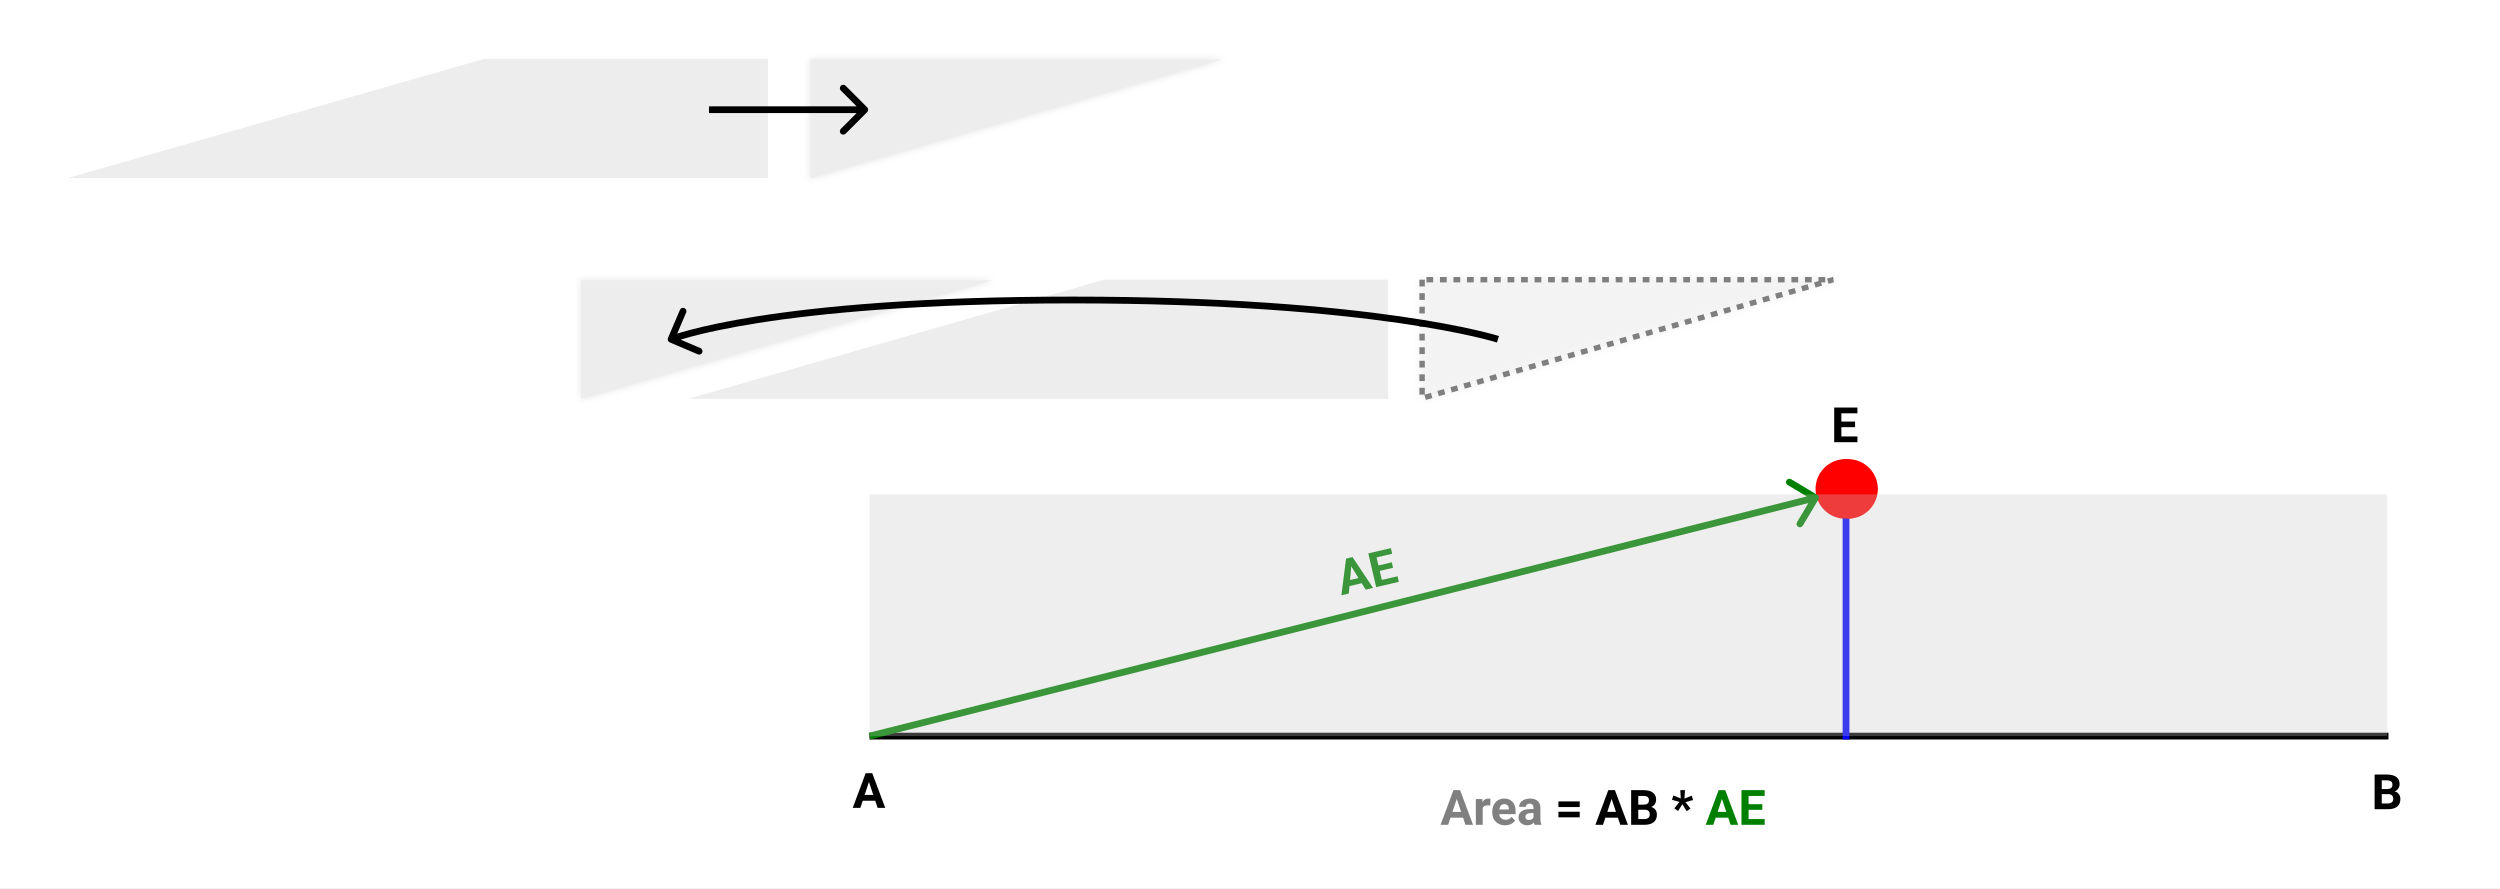
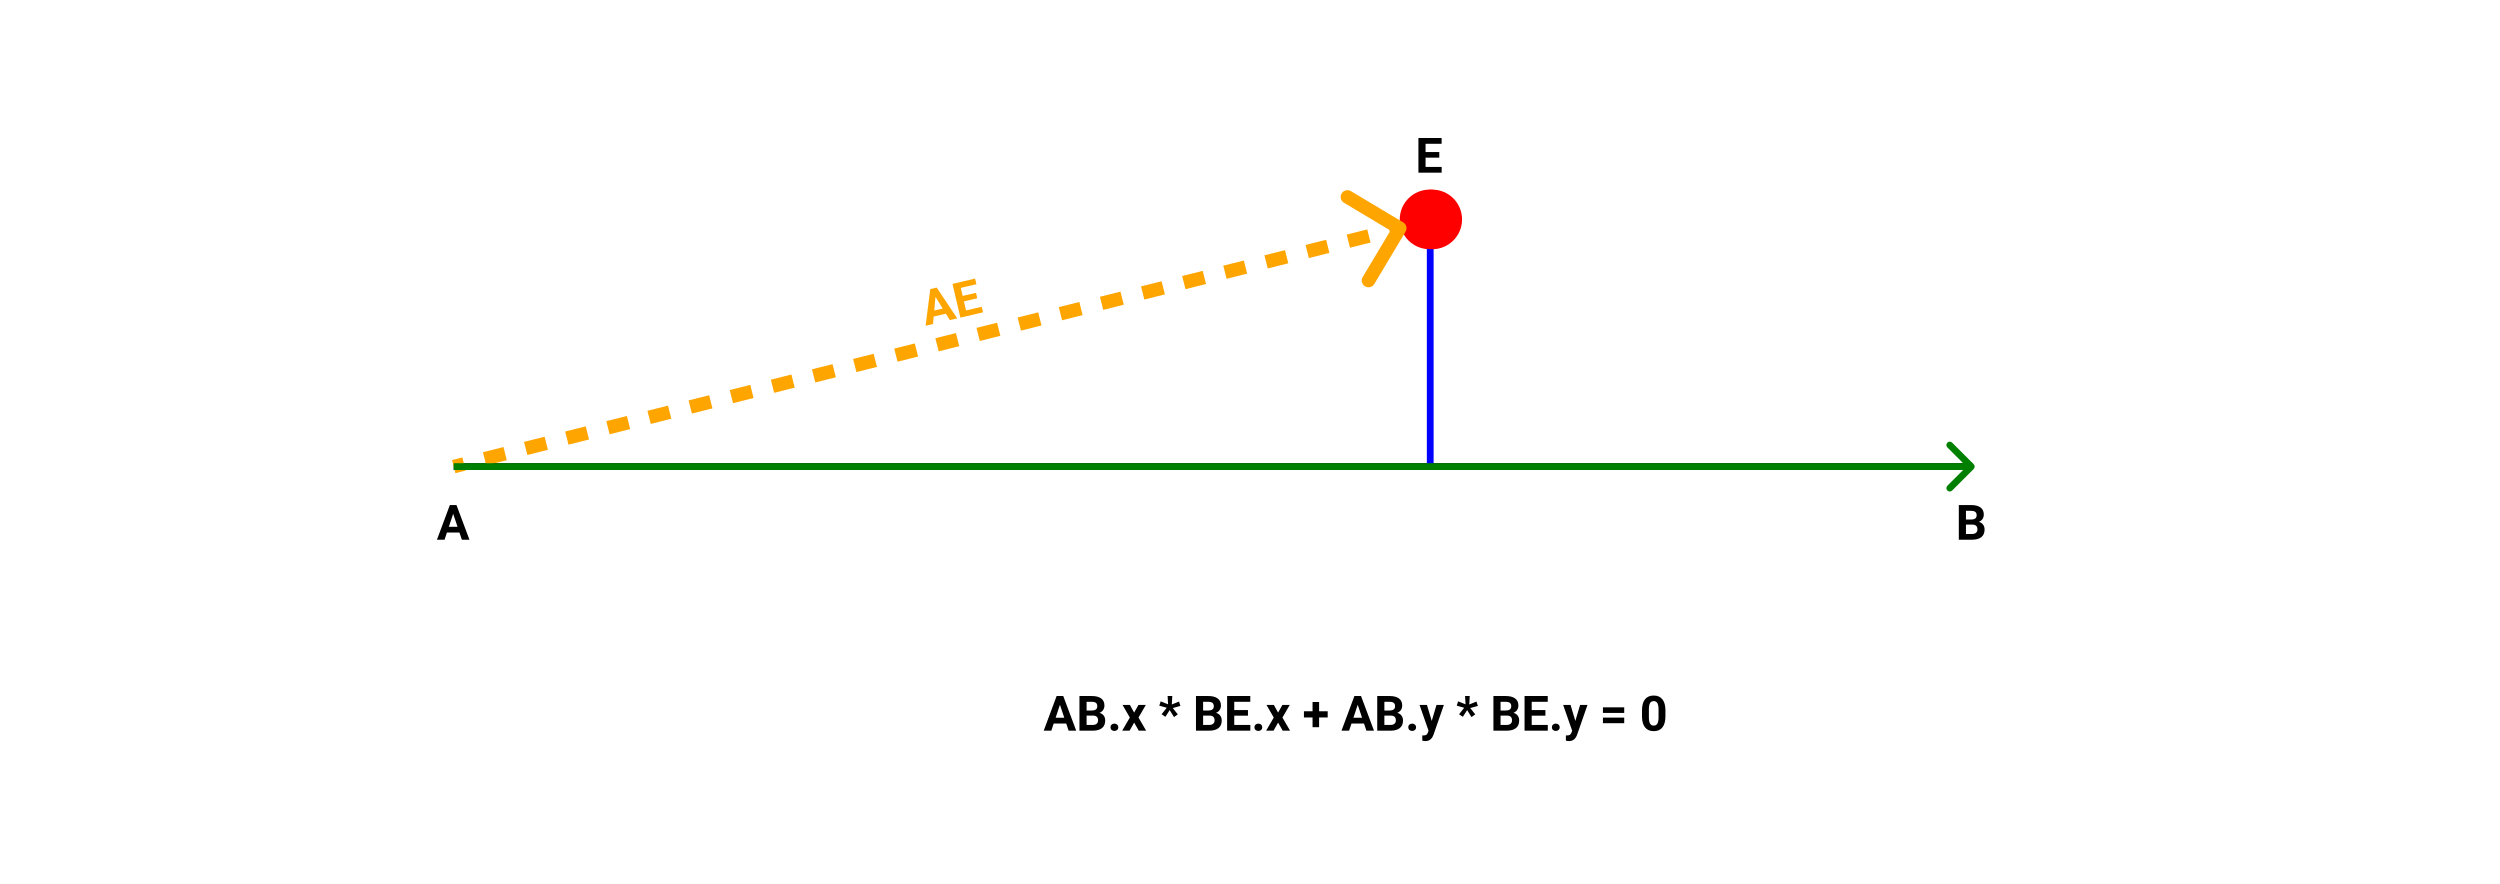
- <svg xmlns="http://www.w3.org/2000/svg" width="577" height="205" viewBox="0 0 577 205" fill="none">
-   <rect width="577" height="205" fill="white" />
-   <line x1="200.684" y1="169.892" x2="551.255" y2="169.892" stroke="black" stroke-width="1.563" />
-   <path d="M202.006 184.811H199.116L198.567 186.459H196.814L199.792 178.459H201.32L204.314 186.459H202.561L202.006 184.811ZM199.561 183.475H201.561L200.556 180.481L199.561 183.475Z" fill="black" />
-   <path d="M428.151 98.591H424.986V100.734H428.7V102.059H423.337V94.058H428.689V95.393H424.986V97.3H428.151V98.591Z" fill="black" />
-   <path d="M548.062 186.77V178.769H550.864C551.835 178.769 552.571 178.956 553.073 179.33C553.575 179.7 553.826 180.244 553.826 180.962C553.826 181.354 553.725 181.7 553.524 182C553.322 182.297 553.042 182.515 552.683 182.654C553.093 182.757 553.416 182.963 553.65 183.275C553.888 183.586 554.007 183.967 554.007 184.418C554.007 185.187 553.762 185.769 553.271 186.165C552.78 186.561 552.08 186.762 551.172 186.77H548.062ZM549.71 183.286V185.445H551.123C551.511 185.445 551.813 185.354 552.029 185.171C552.249 184.984 552.359 184.727 552.359 184.401C552.359 183.669 551.98 183.297 551.221 183.286H549.71ZM549.71 182.121H550.93C551.762 182.106 552.178 181.775 552.178 181.126C552.178 180.764 552.071 180.504 551.859 180.346C551.65 180.185 551.319 180.104 550.864 180.104H549.71V182.121Z" fill="black" />
-   <circle cx="425.906" cy="112.846" r="6.877" fill="#FF0000" />
-   <line x1="426.063" y1="112.846" x2="426.063" y2="170.675" stroke="#0000FF" stroke-width="1.563" />
-   <circle cx="426.531" cy="112.846" r="6.877" fill="#FF0000" />
-   <path d="M419.7 115.279C419.921 114.909 419.8 114.429 419.43 114.208L413.392 110.6C413.021 110.379 412.542 110.5 412.32 110.87C412.099 111.241 412.22 111.72 412.59 111.942L417.957 115.148L414.75 120.515C414.529 120.886 414.65 121.366 415.02 121.587C415.391 121.808 415.871 121.687 416.092 121.317L419.7 115.279ZM200.875 170.652L419.22 115.636L418.838 114.121L200.493 169.137L200.875 170.652Z" fill="#008000" />
-   <path d="M314.274 134.605L311.46 135.264L311.301 136.995L309.594 137.394L310.67 128.925L312.158 128.577L316.897 135.685L315.19 136.084L314.274 134.605ZM311.589 133.863L313.537 133.407L311.875 130.72L311.589 133.863ZM321.521 131.041L318.439 131.763L318.928 133.849L322.545 133.003L322.846 134.292L317.625 135.514L315.801 127.724L321.012 126.505L321.316 127.805L317.71 128.649L318.145 130.505L321.227 129.784L321.521 131.041Z" fill="#008000" />
-   <rect x="200.684" y="114.096" width="350.259" height="55.798" fill="#C4C4C4" fill-opacity="0.3" />
-   <path d="M337.672 188.717H334.782L334.233 190.365H332.48L335.458 182.365H336.986L339.98 190.365H338.227L337.672 188.717ZM335.227 187.382H337.227L336.222 184.387L335.227 187.382ZM343.964 185.909C343.748 185.88 343.557 185.865 343.392 185.865C342.792 185.865 342.398 186.068 342.211 186.475V190.365H340.623V184.42H342.123L342.167 185.129C342.486 184.583 342.927 184.31 343.491 184.31C343.667 184.31 343.832 184.334 343.986 184.381L343.964 185.909ZM347.36 190.475C346.488 190.475 345.777 190.208 345.228 189.673C344.682 189.138 344.409 188.426 344.409 187.535V187.382C344.409 186.784 344.524 186.251 344.755 185.783C344.986 185.31 345.312 184.947 345.733 184.695C346.158 184.438 346.642 184.31 347.184 184.31C347.997 184.31 348.636 184.566 349.102 185.079C349.57 185.592 349.805 186.319 349.805 187.261V187.909H346.019C346.07 188.297 346.224 188.609 346.481 188.843C346.741 189.078 347.068 189.195 347.464 189.195C348.076 189.195 348.554 188.973 348.898 188.53L349.679 189.404C349.44 189.741 349.118 190.004 348.711 190.195C348.305 190.382 347.854 190.475 347.36 190.475ZM347.178 185.596C346.863 185.596 346.607 185.702 346.409 185.914C346.215 186.127 346.09 186.431 346.035 186.827H348.244V186.7C348.237 186.349 348.142 186.077 347.959 185.887C347.775 185.693 347.515 185.596 347.178 185.596ZM354.157 190.365C354.083 190.222 354.03 190.045 353.997 189.832C353.613 190.261 353.113 190.475 352.497 190.475C351.915 190.475 351.431 190.307 351.047 189.97C350.666 189.633 350.475 189.208 350.475 188.695C350.475 188.065 350.708 187.581 351.173 187.244C351.642 186.907 352.318 186.737 353.201 186.733H353.931V186.393C353.931 186.118 353.86 185.898 353.717 185.733C353.578 185.568 353.356 185.486 353.052 185.486C352.785 185.486 352.574 185.55 352.42 185.678C352.27 185.806 352.195 185.982 352.195 186.206H350.607C350.607 185.861 350.713 185.543 350.926 185.25C351.138 184.957 351.439 184.728 351.827 184.563C352.215 184.394 352.651 184.31 353.135 184.31C353.867 184.31 354.448 184.495 354.877 184.865C355.309 185.231 355.525 185.748 355.525 186.414V188.992C355.529 189.556 355.607 189.982 355.761 190.272V190.365H354.157ZM352.843 189.261C353.078 189.261 353.294 189.21 353.492 189.107C353.69 189.001 353.836 188.86 353.931 188.684V187.662H353.338C352.543 187.662 352.12 187.937 352.069 188.486L352.063 188.579C352.063 188.777 352.133 188.94 352.272 189.068C352.411 189.197 352.602 189.261 352.843 189.261Z" fill="#808080" />
-   <path d="M364.597 186.266H359.684V184.969H364.597V186.266ZM364.597 188.645H359.684V187.349H364.597V188.645ZM373.41 188.717H370.52L369.971 190.365H368.218L371.196 182.365H372.724L375.718 190.365H373.965L373.41 188.717ZM370.965 187.382H372.965L371.96 184.387L370.965 187.382ZM376.466 190.365V182.365H379.268C380.239 182.365 380.975 182.552 381.477 182.925C381.979 183.295 382.23 183.839 382.23 184.557C382.23 184.949 382.129 185.295 381.927 185.596C381.726 185.892 381.446 186.11 381.087 186.25C381.497 186.352 381.819 186.559 382.054 186.871C382.292 187.182 382.411 187.563 382.411 188.013C382.411 188.783 382.165 189.365 381.675 189.761C381.184 190.156 380.484 190.358 379.576 190.365H376.466ZM378.114 186.882V189.041H379.526C379.914 189.041 380.217 188.949 380.433 188.766C380.653 188.579 380.762 188.323 380.762 187.997C380.762 187.264 380.383 186.893 379.625 186.882H378.114ZM378.114 185.717H379.334C380.165 185.702 380.581 185.37 380.581 184.722C380.581 184.359 380.475 184.099 380.262 183.942C380.054 183.781 379.722 183.7 379.268 183.7H378.114V185.717ZM387.614 185.079L385.889 184.59L386.213 183.596L387.922 184.283L387.812 182.365H388.889L388.779 184.321L390.444 183.645L390.768 184.651L389.01 185.14L390.164 186.601L389.29 187.222L388.29 185.618L387.301 187.167L386.428 186.574L387.614 185.079Z" fill="black" />
-   <path d="M398.873 188.717H395.983L395.433 190.365H393.681L396.659 182.365H398.186L401.181 190.365H399.428L398.873 188.717ZM396.428 187.382H398.428L397.423 184.387L396.428 187.382ZM406.742 186.898H403.577V189.041H407.291V190.365H401.928V182.365H407.28V183.7H403.577V185.607H406.742V186.898Z" fill="#008000" />
-   <path d="M177.239 41.108H15.629L111.684 13.6H177.239V41.108Z" fill="#EDEDED" />
-   <path d="M320.407 92.059H158.797L254.852 64.551H320.407V92.059Z" fill="#EDEDED" />
-   <g filter="url(#filter0_d)">
-     <path d="M187.086 13.754V41.106L281.957 13.754H187.086Z" fill="#EDEDED" />
-   </g>
-   <g opacity="0.5" filter="url(#filter1_d)">
-     <path d="M328.221 64.551V91.903L423.092 64.551H328.221Z" fill="#EDEDED" fill-opacity="0.5" />
-     <path d="M328.221 64.551V91.903L423.092 64.551H328.221Z" stroke="black" stroke-width="1.25" stroke-dasharray="1.56 1.56" />
-   </g>
-   <g filter="url(#filter2_d)">
-     <path d="M134.102 64.707V92.059L228.973 64.707H134.102Z" fill="#EDEDED" />
-   </g>
-   <path d="M200.143 25.873C200.448 25.568 200.448 25.073 200.143 24.768L195.17 19.794C194.865 19.489 194.37 19.489 194.065 19.794C193.76 20.1 193.76 20.594 194.065 20.9L198.485 25.32L194.065 29.741C193.76 30.046 193.76 30.541 194.065 30.846C194.37 31.151 194.865 31.151 195.17 30.846L200.143 25.873ZM163.643 26.102H199.591V24.539H163.643V26.102Z" fill="black" />
-   <path d="M154.17 77.999C154.001 78.396 154.186 78.855 154.583 79.024L161.055 81.779C161.452 81.948 161.911 81.763 162.08 81.366C162.249 80.969 162.064 80.51 161.667 80.341L155.915 77.892L158.364 72.14C158.533 71.743 158.348 71.284 157.951 71.114C157.554 70.945 157.095 71.13 156.926 71.527L154.17 77.999ZM345.727 78.305C345.966 77.561 345.966 77.561 345.965 77.561C345.965 77.561 345.964 77.56 345.964 77.56C345.963 77.56 345.961 77.559 345.959 77.558C345.955 77.557 345.949 77.555 345.941 77.553C345.926 77.548 345.904 77.541 345.875 77.532C345.817 77.514 345.731 77.488 345.616 77.454C345.388 77.386 345.046 77.287 344.587 77.161C343.67 76.91 342.286 76.554 340.409 76.126C336.655 75.272 330.927 74.135 323.009 72.999C307.173 70.727 282.578 68.458 247.495 68.458V70.021C282.51 70.021 307.031 72.285 322.787 74.546C330.664 75.676 336.351 76.805 340.062 77.65C341.918 78.073 343.279 78.424 344.175 78.669C344.622 78.791 344.953 78.887 345.171 78.952C345.279 78.984 345.36 79.009 345.412 79.025C345.439 79.033 345.458 79.039 345.47 79.043C345.477 79.045 345.481 79.047 345.484 79.047C345.485 79.048 345.486 79.048 345.487 79.048C345.487 79.049 345.487 79.049 345.487 79.049C345.487 79.049 345.487 79.049 345.727 78.305ZM247.495 68.458C212.413 68.458 189.22 70.726 174.784 73C167.565 74.137 162.535 75.275 159.301 76.133C157.684 76.562 156.517 76.92 155.749 77.173C155.365 77.299 155.081 77.4 154.891 77.469C154.797 77.503 154.725 77.53 154.676 77.549C154.652 77.558 154.633 77.566 154.62 77.571C154.614 77.573 154.608 77.575 154.605 77.577C154.603 77.578 154.601 77.578 154.6 77.579C154.599 77.579 154.599 77.579 154.599 77.579C154.598 77.58 154.598 77.58 154.889 78.305C155.181 79.03 155.181 79.03 155.181 79.03C155.181 79.03 155.181 79.03 155.181 79.03C155.181 79.03 155.182 79.029 155.183 79.029C155.184 79.028 155.187 79.027 155.192 79.025C155.201 79.022 155.216 79.016 155.236 79.008C155.277 78.993 155.34 78.969 155.427 78.937C155.601 78.874 155.87 78.779 156.238 78.657C156.975 78.415 158.113 78.065 159.702 77.644C162.879 76.801 167.856 75.673 175.027 74.544C189.368 72.285 212.478 70.021 247.495 70.021V68.458Z" fill="black" />
-   <defs>
-     <filter id="filter0_d" x="185.523" y="12.191" width="97.997" height="30.478" filterUnits="userSpaceOnUse" color-interpolation-filters="sRGB">
-       <feFlood flood-opacity="0" result="BackgroundImageFix" />
-       <feColorMatrix in="SourceAlpha" type="matrix" values="0 0 0 0 0 0 0 0 0 0 0 0 0 0 0 0 0 0 127 0" />
-       <feOffset />
-       <feGaussianBlur stdDeviation="0.781" />
-       <feColorMatrix type="matrix" values="0 0 0 0 0 0 0 0 0 0 0 0 0 0 0 0 0 0 0.1 0" />
-       <feBlend mode="normal" in2="BackgroundImageFix" result="effect1_dropShadow" />
-       <feBlend mode="normal" in="SourceGraphic" in2="effect1_dropShadow" result="shape" />
-     </filter>
-     <filter id="filter1_d" x="326.033" y="62.363" width="98.796" height="31.934" filterUnits="userSpaceOnUse" color-interpolation-filters="sRGB">
-       <feFlood flood-opacity="0" result="BackgroundImageFix" />
-       <feColorMatrix in="SourceAlpha" type="matrix" values="0 0 0 0 0 0 0 0 0 0 0 0 0 0 0 0 0 0 127 0" />
-       <feOffset />
-       <feGaussianBlur stdDeviation="0.781" />
-       <feColorMatrix type="matrix" values="0 0 0 0 0 0 0 0 0 0 0 0 0 0 0 0 0 0 0.1 0" />
-       <feBlend mode="normal" in2="BackgroundImageFix" result="effect1_dropShadow" />
-       <feBlend mode="normal" in="SourceGraphic" in2="effect1_dropShadow" result="shape" />
-     </filter>
-     <filter id="filter2_d" x="132.539" y="63.144" width="97.997" height="30.478" filterUnits="userSpaceOnUse" color-interpolation-filters="sRGB">
-       <feFlood flood-opacity="0" result="BackgroundImageFix" />
-       <feColorMatrix in="SourceAlpha" type="matrix" values="0 0 0 0 0 0 0 0 0 0 0 0 0 0 0 0 0 0 127 0" />
-       <feOffset />
-       <feGaussianBlur stdDeviation="0.781" />
-       <feColorMatrix type="matrix" values="0 0 0 0 0 0 0 0 0 0 0 0 0 0 0 0 0 0 0.1 0" />
-       <feBlend mode="normal" in2="BackgroundImageFix" result="effect1_dropShadow" />
-       <feBlend mode="normal" in="SourceGraphic" in2="effect1_dropShadow" result="shape" />
-     </filter>
-   </defs>
+ <svg xmlns="http://www.w3.org/2000/svg" width="577" height="204" viewBox="0 0 577 204" fill="none">
+   <rect width="577" height="204" fill="white" />
+   <line x1="104.719" y1="107.687" x2="455.29" y2="107.687" stroke="black" stroke-width="1.563" />
+   <path d="M106.042 122.916H103.151L102.602 124.564H100.849L103.827 116.564H105.355L108.349 124.564H106.597L106.042 122.916ZM103.596 121.581H105.596L104.591 118.586L103.596 121.581Z" fill="black" />
+   <path d="M332.186 36.384H329.021V38.527H332.735V39.852H327.373V31.851H332.724V33.186H329.021V35.093H332.186V36.384Z" fill="black" />
+   <path d="M452.095 124.564V116.564H454.898C455.868 116.564 456.605 116.751 457.106 117.125C457.608 117.495 457.859 118.038 457.859 118.756C457.859 119.148 457.758 119.495 457.557 119.795C457.356 120.092 457.075 120.31 456.716 120.449C457.127 120.551 457.449 120.758 457.683 121.07C457.921 121.381 458.041 121.762 458.041 122.213C458.041 122.982 457.795 123.564 457.304 123.96C456.813 124.356 456.114 124.557 455.205 124.564H452.095ZM453.744 121.081V123.24H455.156C455.544 123.24 455.846 123.149 456.062 122.965C456.282 122.779 456.392 122.522 456.392 122.196C456.392 121.464 456.013 121.092 455.255 121.081H453.744ZM453.744 119.916H454.963C455.795 119.901 456.211 119.57 456.211 118.921C456.211 118.559 456.105 118.299 455.892 118.141C455.683 117.98 455.352 117.899 454.898 117.899H453.744V119.916Z" fill="black" />
+   <circle cx="329.941" cy="50.641" r="6.877" fill="#FF0000" />
+   <line x1="330.096" y1="50.641" x2="330.096" y2="108.47" stroke="#0000FF" stroke-width="1.563" />
+   <circle cx="330.565" cy="50.641" r="6.877" fill="#FF0000" />
+   <path d="M323.735 53.072C323.956 52.702 323.835 52.222 323.465 52.001L317.427 48.393C317.057 48.172 316.577 48.293 316.355 48.663C316.134 49.034 316.255 49.514 316.625 49.735L321.992 52.941L318.786 58.308C318.564 58.679 318.685 59.159 319.056 59.38C319.426 59.601 319.906 59.48 320.127 59.11L323.735 53.072ZM104.91 108.445L107.283 107.847L106.901 106.332L104.528 106.93L104.91 108.445ZM112.03 106.651L116.776 105.455L116.394 103.94L111.648 105.136L112.03 106.651ZM121.523 104.259L126.27 103.063L125.888 101.548L121.141 102.744L121.523 104.259ZM131.016 101.867L135.763 100.671L135.381 99.156L130.634 100.352L131.016 101.867ZM140.509 99.475L145.256 98.279L144.874 96.764L140.128 97.96L140.509 99.475ZM150.003 97.083L154.749 95.887L154.367 94.372L149.621 95.568L150.003 97.083ZM159.496 94.691L164.243 93.495L163.861 91.98L159.114 93.176L159.496 94.691ZM168.989 92.299L173.736 91.103L173.354 89.588L168.607 90.784L168.989 92.299ZM178.483 89.907L183.229 88.711L182.847 87.196L178.101 88.392L178.483 89.907ZM187.976 87.515L192.722 86.319L192.341 84.804L187.594 86L187.976 87.515ZM197.469 85.123L202.216 83.927L201.834 82.412L197.087 83.608L197.469 85.123ZM206.962 82.731L211.709 81.535L211.327 80.02L206.58 81.216L206.962 82.731ZM216.456 80.339L221.202 79.143L220.82 77.628L216.074 78.824L216.456 80.339ZM225.949 77.947L230.695 76.751L230.314 75.236L225.567 76.432L225.949 77.947ZM235.442 75.555L240.189 74.359L239.807 72.844L235.06 74.04L235.442 75.555ZM244.935 73.163L249.682 71.967L249.3 70.452L244.553 71.648L244.935 73.163ZM254.429 70.771L259.175 69.575L258.793 68.06L254.047 69.256L254.429 70.771ZM263.922 68.379L268.668 67.183L268.287 65.668L263.54 66.864L263.922 68.379ZM273.415 65.987L278.162 64.791L277.78 63.276L273.033 64.472L273.415 65.987ZM282.908 63.595L287.655 62.399L287.273 60.884L282.527 62.08L282.908 63.595ZM292.402 61.203L297.148 60.007L296.766 58.492L292.02 59.688L292.402 61.203ZM301.895 58.811L306.642 57.615L306.26 56.1L301.513 57.296L301.895 58.811ZM311.388 56.419L316.135 55.223L315.753 53.708L311.006 54.904L311.388 56.419ZM320.881 54.027L323.255 53.429L322.873 51.914L320.5 52.512L320.881 54.027ZM324.406 53.473C324.848 52.732 324.607 51.772 323.866 51.33L311.79 44.115C311.049 43.672 310.09 43.914 309.647 44.655C309.204 45.396 309.446 46.355 310.187 46.798L320.921 53.212L314.507 63.945C314.065 64.686 314.306 65.646 315.047 66.088C315.788 66.531 316.748 66.29 317.191 65.549L324.406 53.473ZM105.101 109.203L107.474 108.605L106.71 105.574L104.337 106.172L105.101 109.203ZM112.221 107.409L116.967 106.213L116.203 103.182L111.457 104.378L112.221 107.409ZM121.714 105.017L126.46 103.821L125.697 100.79L120.95 101.986L121.714 105.017ZM131.207 102.625L135.954 101.429L135.19 98.398L130.443 99.594L131.207 102.625ZM140.7 100.233L145.447 99.037L144.683 96.006L139.937 97.202L140.7 100.233ZM150.194 97.841L154.94 96.645L154.177 93.614L149.43 94.81L150.194 97.841ZM159.687 95.449L164.434 94.253L163.67 91.222L158.923 92.418L159.687 95.449ZM169.18 93.057L173.927 91.861L173.163 88.83L168.416 90.026L169.18 93.057ZM178.673 90.665L183.42 89.469L182.656 86.438L177.91 87.634L178.673 90.665ZM188.167 88.273L192.913 87.077L192.15 84.046L187.403 85.242L188.167 88.273ZM197.66 85.881L202.407 84.685L201.643 81.654L196.896 82.85L197.66 85.881ZM207.153 83.489L211.9 82.293L211.136 79.262L206.389 80.458L207.153 83.489ZM216.646 81.097L221.393 79.901L220.629 76.87L215.883 78.066L216.646 81.097ZM226.14 78.705L230.886 77.509L230.123 74.478L225.376 75.674L226.14 78.705ZM235.633 76.313L240.38 75.117L239.616 72.086L234.869 73.282L235.633 76.313ZM245.126 73.921L249.873 72.725L249.109 69.694L244.363 70.89L245.126 73.921ZM254.62 71.529L259.366 70.333L258.602 67.302L253.856 68.498L254.62 71.529ZM264.113 69.137L268.859 67.941L268.096 64.91L263.349 66.106L264.113 69.137ZM273.606 66.745L278.353 65.549L277.589 62.518L272.842 63.714L273.606 66.745ZM283.099 64.353L287.846 63.157L287.082 60.126L282.336 61.322L283.099 64.353ZM292.593 61.961L297.339 60.765L296.575 57.734L291.829 58.93L292.593 61.961ZM302.086 59.569L306.832 58.373L306.069 55.342L301.322 56.538L302.086 59.569ZM311.579 57.177L316.326 55.981L315.562 52.95L310.815 54.146L311.579 57.177ZM321.072 54.785L323.446 54.187L322.682 51.156L320.309 51.754L321.072 54.785Z" fill="#FFA500" />
+   <path d="M218.309 72.4L215.495 73.059L215.336 74.79L213.629 75.189L214.705 66.72L216.193 66.372L220.932 73.48L219.225 73.879L218.309 72.4ZM215.624 71.658L217.572 71.202L215.91 68.515L215.624 71.658ZM225.556 68.836L222.475 69.558L222.963 71.644L226.58 70.797L226.881 72.087L221.66 73.309L219.836 65.519L225.047 64.299L225.352 65.6L221.746 66.444L222.18 68.3L225.262 67.579L225.556 68.836Z" fill="#FFA500" />
+   <path d="M455.53 108.24C455.835 107.935 455.835 107.44 455.53 107.135L450.557 102.162C450.252 101.856 449.757 101.856 449.452 102.162C449.146 102.467 449.146 102.962 449.452 103.267L453.872 107.688L449.452 112.108C449.146 112.413 449.146 112.908 449.452 113.213C449.757 113.519 450.252 113.519 450.557 113.213L455.53 108.24ZM104.719 108.469H454.978V106.906H104.719V108.469Z" fill="#008000" />
+   <path d="M246.083 166.992H243.192L242.643 168.641H240.89L243.868 160.64H245.396L248.39 168.641H246.638L246.083 166.992ZM243.637 165.657H245.638L244.632 162.662L243.637 165.657ZM249.138 168.641V160.64H251.94C252.911 160.64 253.647 160.827 254.149 161.201C254.651 161.571 254.902 162.115 254.902 162.833C254.902 163.225 254.801 163.571 254.599 163.871C254.398 164.168 254.118 164.386 253.759 164.525C254.169 164.628 254.491 164.835 254.726 165.146C254.964 165.457 255.083 165.838 255.083 166.289C255.083 167.058 254.838 167.641 254.347 168.036C253.856 168.432 253.156 168.633 252.248 168.641H249.138ZM250.786 165.157V167.316H252.198C252.587 167.316 252.889 167.225 253.105 167.042C253.325 166.855 253.435 166.598 253.435 166.272C253.435 165.54 253.055 165.168 252.297 165.157H250.786ZM250.786 163.992H252.006C252.837 163.977 253.253 163.646 253.253 162.997C253.253 162.635 253.147 162.375 252.935 162.217C252.726 162.056 252.394 161.975 251.94 161.975H250.786V163.992ZM256.303 167.86C256.303 167.608 256.387 167.402 256.556 167.245C256.728 167.087 256.942 167.009 257.199 167.009C257.459 167.009 257.673 167.087 257.841 167.245C258.014 167.402 258.1 167.608 258.1 167.86C258.1 168.109 258.015 168.313 257.847 168.47C257.678 168.624 257.462 168.701 257.199 168.701C256.938 168.701 256.724 168.624 256.556 168.47C256.387 168.313 256.303 168.109 256.303 167.86ZM261.759 164.47L262.759 162.695H264.457L262.765 165.608L264.529 168.641H262.825L261.765 166.772L260.71 168.641H259.001L260.765 165.608L259.078 162.695H260.781L261.759 164.47ZM269.287 163.355L267.562 162.866L267.886 161.871L269.595 162.558L269.485 160.64H270.562L270.452 162.596L272.117 161.921L272.441 162.926L270.683 163.415L271.837 164.877L270.963 165.498L269.963 163.893L268.974 165.443L268.1 164.849L269.287 163.355ZM276.029 168.641V160.64H278.831C279.802 160.64 280.538 160.827 281.04 161.201C281.542 161.571 281.793 162.115 281.793 162.833C281.793 163.225 281.692 163.571 281.491 163.871C281.289 164.168 281.009 164.386 280.65 164.525C281.06 164.628 281.383 164.835 281.617 165.146C281.855 165.457 281.974 165.838 281.974 166.289C281.974 167.058 281.729 167.641 281.238 168.036C280.747 168.432 280.048 168.633 279.139 168.641H276.029ZM277.678 165.157V167.316H279.09C279.478 167.316 279.78 167.225 279.996 167.042C280.216 166.855 280.326 166.598 280.326 166.272C280.326 165.54 279.947 165.168 279.189 165.157H277.678ZM277.678 163.992H278.897C279.729 163.977 280.145 163.646 280.145 162.997C280.145 162.635 280.038 162.375 279.826 162.217C279.617 162.056 279.286 161.975 278.831 161.975H277.678V163.992ZM288.03 165.173H284.865V167.316H288.579V168.641H283.216V160.64H288.568V161.975H284.865V163.882H288.03V165.173ZM289.524 167.86C289.524 167.608 289.609 167.402 289.777 167.245C289.949 167.087 290.163 167.009 290.42 167.009C290.68 167.009 290.894 167.087 291.063 167.245C291.235 167.402 291.321 167.608 291.321 167.86C291.321 168.109 291.237 168.313 291.068 168.47C290.9 168.624 290.684 168.701 290.42 168.701C290.16 168.701 289.946 168.624 289.777 168.47C289.609 168.313 289.524 168.109 289.524 167.86ZM294.981 164.47L295.981 162.695H297.678L295.986 165.608L297.75 168.641H296.047L294.986 166.772L293.931 168.641H292.222L293.986 165.608L292.299 162.695H294.002L294.981 164.47ZM304.448 164.162H306.432V165.597H304.448V167.838H302.937V165.597H300.948V164.162H302.937V162.014H304.448V164.162ZM314.811 166.992H311.921L311.371 168.641H309.619L312.597 160.64H314.124L317.119 168.641H315.366L314.811 166.992ZM312.366 165.657H314.366L313.361 162.662L312.366 165.657ZM317.866 168.641V160.64H320.669C321.639 160.64 322.376 160.827 322.878 161.201C323.379 161.571 323.63 162.115 323.63 162.833C323.63 163.225 323.53 163.571 323.328 163.871C323.127 164.168 322.846 164.386 322.487 164.525C322.898 164.628 323.22 164.835 323.454 165.146C323.693 165.457 323.812 165.838 323.812 166.289C323.812 167.058 323.566 167.641 323.075 168.036C322.584 168.432 321.885 168.633 320.976 168.641H317.866ZM319.515 165.157V167.316H320.927C321.315 167.316 321.617 167.225 321.834 167.042C322.053 166.855 322.163 166.598 322.163 166.272C322.163 165.54 321.784 165.168 321.026 165.157H319.515ZM319.515 163.992H320.735C321.566 163.977 321.982 163.646 321.982 162.997C321.982 162.635 321.876 162.375 321.663 162.217C321.454 162.056 321.123 161.975 320.669 161.975H319.515V163.992ZM325.031 167.86C325.031 167.608 325.116 167.402 325.284 167.245C325.456 167.087 325.671 167.009 325.927 167.009C326.187 167.009 326.401 167.087 326.57 167.245C326.742 167.402 326.828 167.608 326.828 167.86C326.828 168.109 326.744 168.313 326.575 168.47C326.407 168.624 326.191 168.701 325.927 168.701C325.667 168.701 325.453 168.624 325.284 168.47C325.116 168.313 325.031 168.109 325.031 167.86ZM330.444 166.393L331.543 162.695H333.246L330.856 169.564L330.724 169.877C330.369 170.654 329.783 171.042 328.966 171.042C328.735 171.042 328.5 171.007 328.262 170.937V169.734L328.504 169.74C328.805 169.74 329.028 169.694 329.175 169.602C329.325 169.511 329.442 169.359 329.526 169.146L329.713 168.657L327.63 162.695H329.339L330.444 166.393ZM337.939 163.355L336.213 162.866L336.538 161.871L338.246 162.558L338.136 160.64H339.213L339.104 162.596L340.768 161.921L341.093 162.926L339.334 163.415L340.488 164.877L339.615 165.498L338.615 163.893L337.625 165.443L336.752 164.849L337.939 163.355ZM344.681 168.641V160.64H347.483C348.454 160.64 349.19 160.827 349.692 161.201C350.194 161.571 350.445 162.115 350.445 162.833C350.445 163.225 350.344 163.571 350.143 163.871C349.941 164.168 349.661 164.386 349.302 164.525C349.712 164.628 350.035 164.835 350.269 165.146C350.507 165.457 350.626 165.838 350.626 166.289C350.626 167.058 350.381 167.641 349.89 168.036C349.399 168.432 348.699 168.633 347.791 168.641H344.681ZM346.329 165.157V167.316H347.741C348.13 167.316 348.432 167.225 348.648 167.042C348.868 166.855 348.978 166.598 348.978 166.272C348.978 165.54 348.599 165.168 347.84 165.157H346.329ZM346.329 163.992H347.549C348.381 163.977 348.796 163.646 348.796 162.997C348.796 162.635 348.69 162.375 348.478 162.217C348.269 162.056 347.937 161.975 347.483 161.975H346.329V163.992ZM356.681 165.173H353.516V167.316H357.231V168.641H351.868V160.64H357.22V161.975H353.516V163.882H356.681V165.173ZM358.176 167.86C358.176 167.608 358.26 167.402 358.429 167.245C358.601 167.087 358.815 167.009 359.072 167.009C359.332 167.009 359.546 167.087 359.714 167.245C359.887 167.402 359.973 167.608 359.973 167.86C359.973 168.109 359.888 168.313 359.72 168.47C359.551 168.624 359.335 168.701 359.072 168.701C358.811 168.701 358.597 168.624 358.429 168.47C358.26 168.313 358.176 168.109 358.176 167.86ZM363.588 166.393L364.687 162.695H366.391L364 169.564L363.869 169.877C363.513 170.654 362.927 171.042 362.11 171.042C361.879 171.042 361.645 171.007 361.407 170.937V169.734L361.649 169.74C361.949 169.74 362.172 169.694 362.319 169.602C362.469 169.511 362.586 169.359 362.671 169.146L362.857 168.657L360.775 162.695H362.484L363.588 166.393ZM374.869 164.542H369.957V163.245H374.869V164.542ZM374.869 166.921H369.957V165.624H374.869V166.921ZM384.38 165.333C384.38 166.439 384.152 167.285 383.694 167.871C383.236 168.457 382.565 168.751 381.683 168.751C380.811 168.751 380.144 168.463 379.682 167.888C379.221 167.313 378.985 166.489 378.974 165.415V163.943C378.974 162.825 379.204 161.977 379.666 161.399C380.131 160.82 380.8 160.53 381.672 160.53C382.543 160.53 383.21 160.818 383.672 161.393C384.133 161.964 384.369 162.787 384.38 163.86V165.333ZM382.792 163.717C382.792 163.054 382.701 162.573 382.518 162.272C382.338 161.968 382.056 161.816 381.672 161.816C381.298 161.816 381.021 161.961 380.842 162.25C380.666 162.536 380.573 162.985 380.562 163.596V165.542C380.562 166.194 380.65 166.679 380.825 166.998C381.005 167.313 381.291 167.47 381.683 167.47C382.071 167.47 382.351 167.318 382.523 167.014C382.695 166.71 382.785 166.245 382.792 165.619V163.717Z" fill="black" />
</svg>
